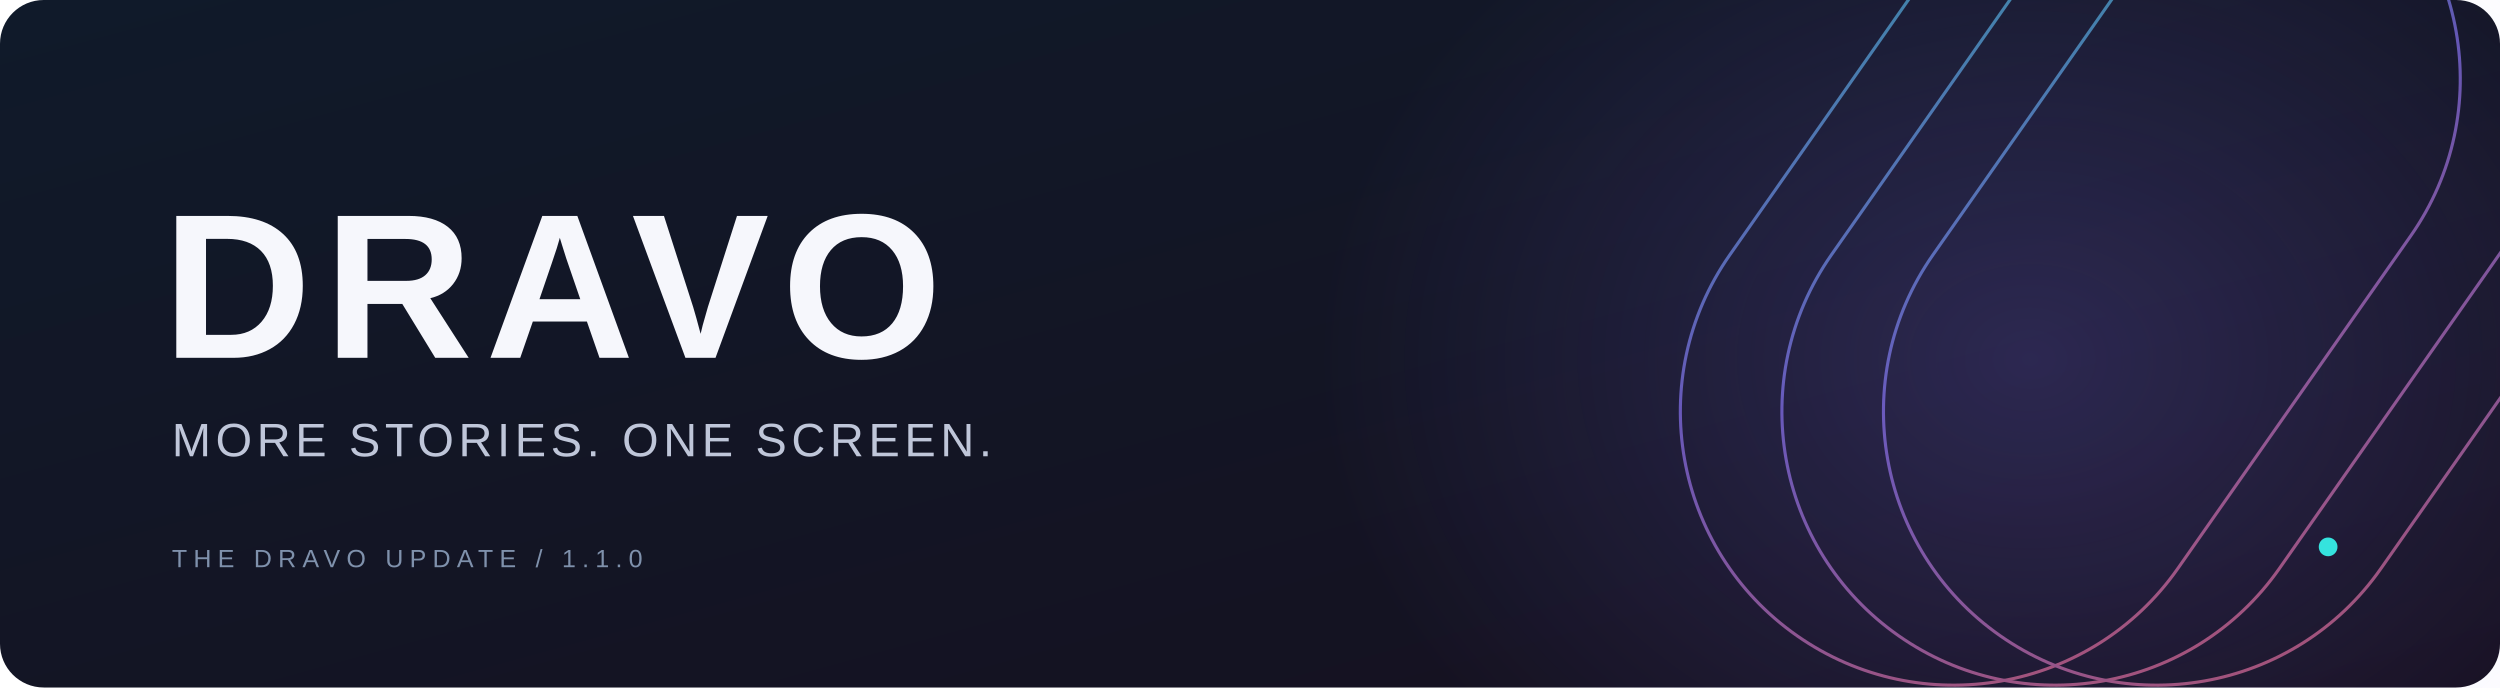
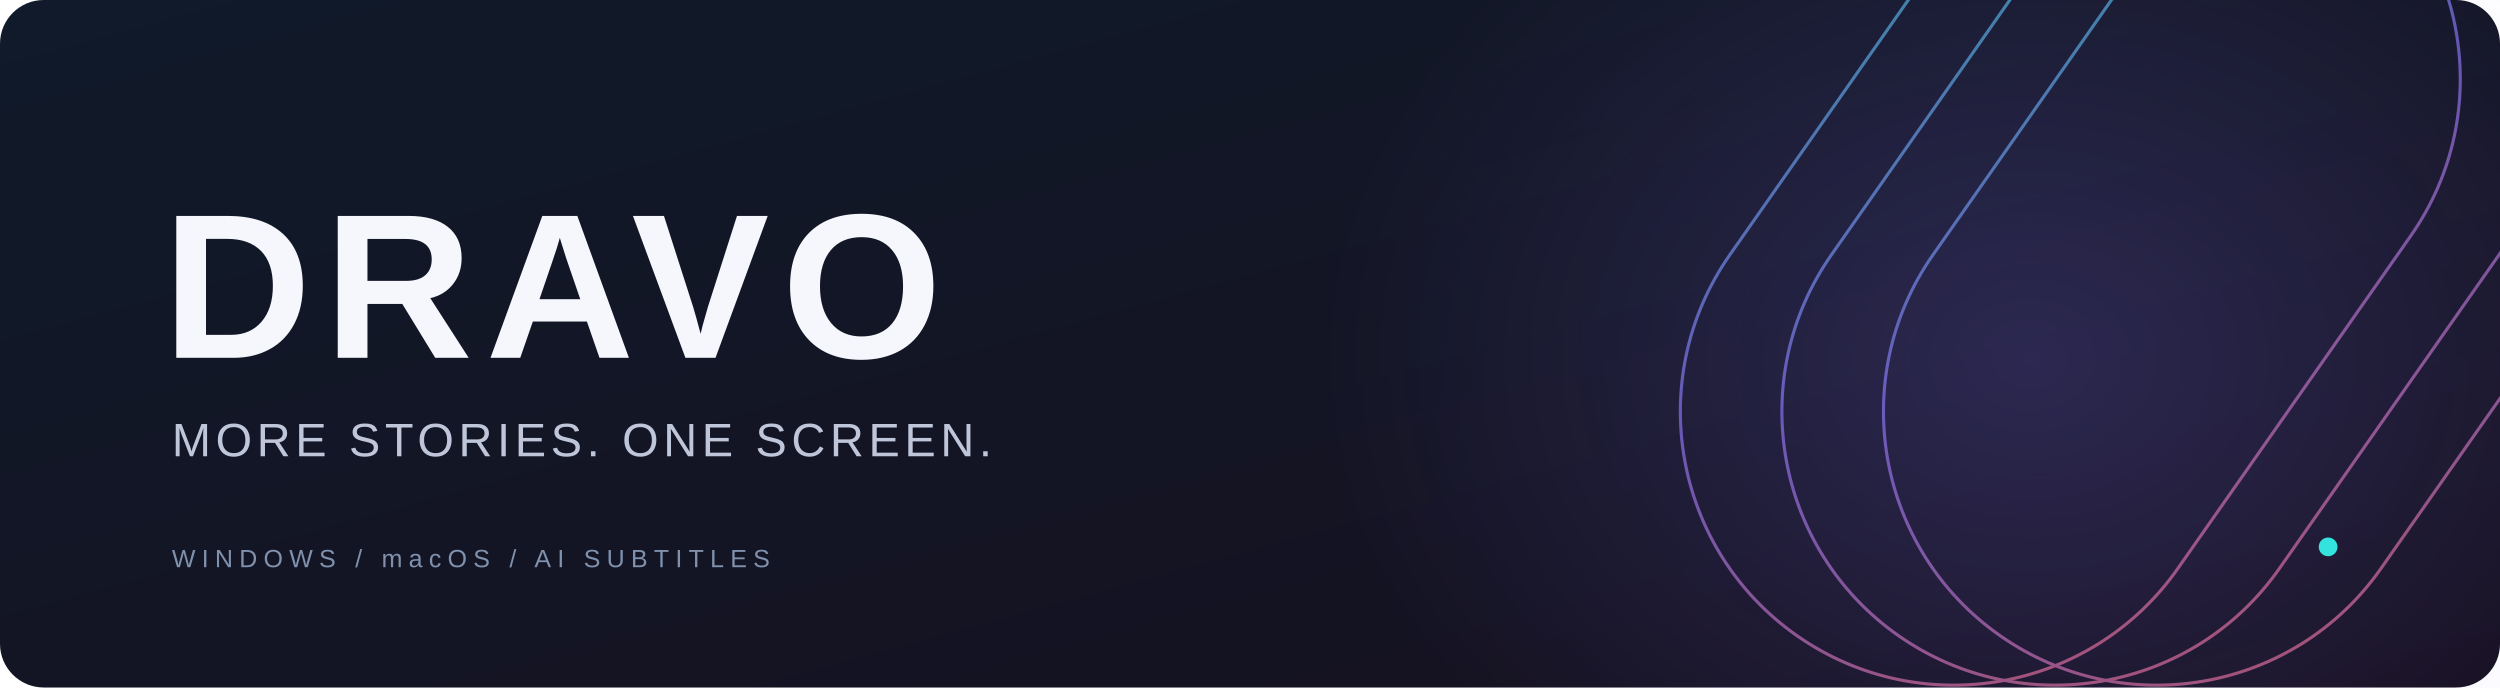
<svg xmlns="http://www.w3.org/2000/svg" width="1600" height="440" viewBox="0 0 1600 440" role="img" aria-labelledby="title desc">
  <defs>
    <linearGradient id="bg" x2="1" y2="1">
      <stop stop-color="#101A2A" />
      <stop offset="1" stop-color="#16101F" />
    </linearGradient>
    <linearGradient id="ribbon" x1="0" y1="0" x2="1" y2="1">
      <stop stop-color="#35E3DE" />
      <stop offset=".48" stop-color="#8E78FE" />
      <stop offset="1" stop-color="#FF718E" />
    </linearGradient>
    <radialGradient id="glow">
      <stop stop-color="#8876FE" stop-opacity=".21" />
      <stop offset="1" stop-color="#8876FE" stop-opacity="0" />
    </radialGradient>
  </defs>
  <rect width="1600" height="440" rx="28" fill="url(#bg)" />
  <ellipse cx="1300" cy="230" rx="460" ry="360" fill="url(#glow)" />
  <g fill="none" stroke="url(#ribbon)" opacity=".65">
    <rect x="1150" y="-148" width="350" height="610" rx="175" stroke-width="2" transform="rotate(35 1325 157)" />
    <rect x="1215" y="-148" width="350" height="610" rx="175" stroke-width="2" transform="rotate(35 1390 157)" />
    <rect x="1280" y="-148" width="350" height="610" rx="175" stroke-width="2" transform="rotate(35 1455 157)" />
  </g>
  <path d="M104 92H158" stroke="url(#ribbon)" stroke-width="5" stroke-linecap="round" />
  <text x="104" y="229" fill="#F6F7FC" font-family="Arial,Helvetica,sans-serif" font-size="132" font-weight="800" letter-spacing="8">DRAVO</text>
  <text x="110" y="292" fill="#BFC6D9" font-family="Arial,Helvetica,sans-serif" font-size="30" letter-spacing="3">MORE STORIES. ONE SCREEN.</text>
-   <text x="110" y="363" fill="#7F91AC" font-family="Arial,Helvetica,sans-serif" font-size="16" letter-spacing="4">THE DRAVO UPDATE / 1.1.0</text>
+   <text x="110" y="363" fill="#7F91AC" font-family="Arial,Helvetica,sans-serif" font-size="16" letter-spacing="4">WINDOWS / macOS / AI SUBTITLES</text>
  <circle cx="1490" cy="350" r="6" fill="#35E3DE" />
</svg>
